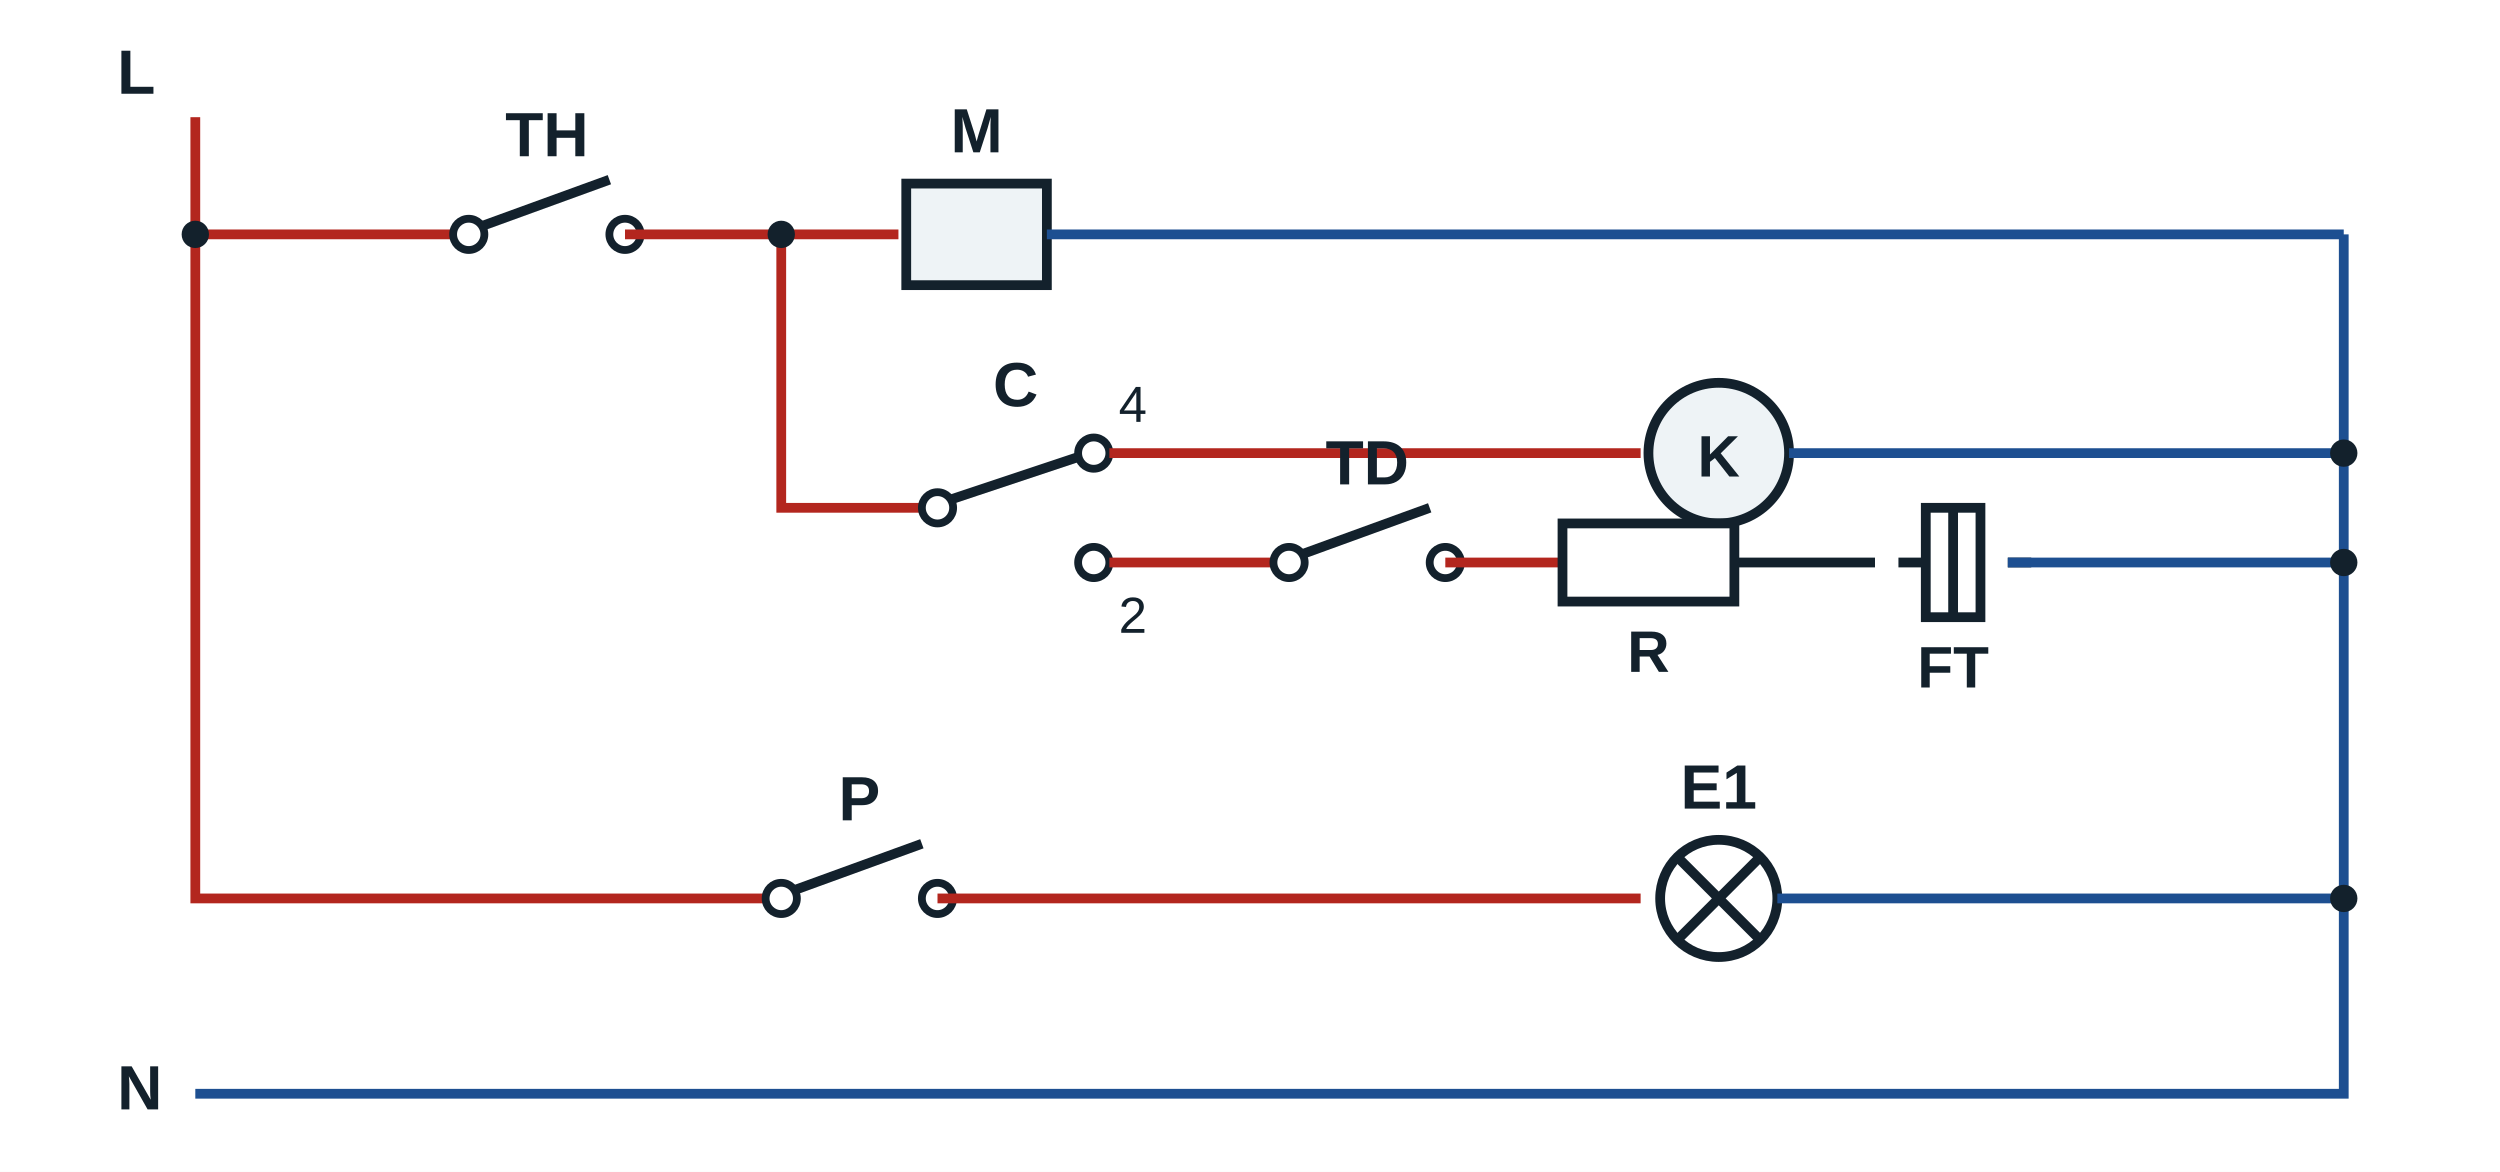
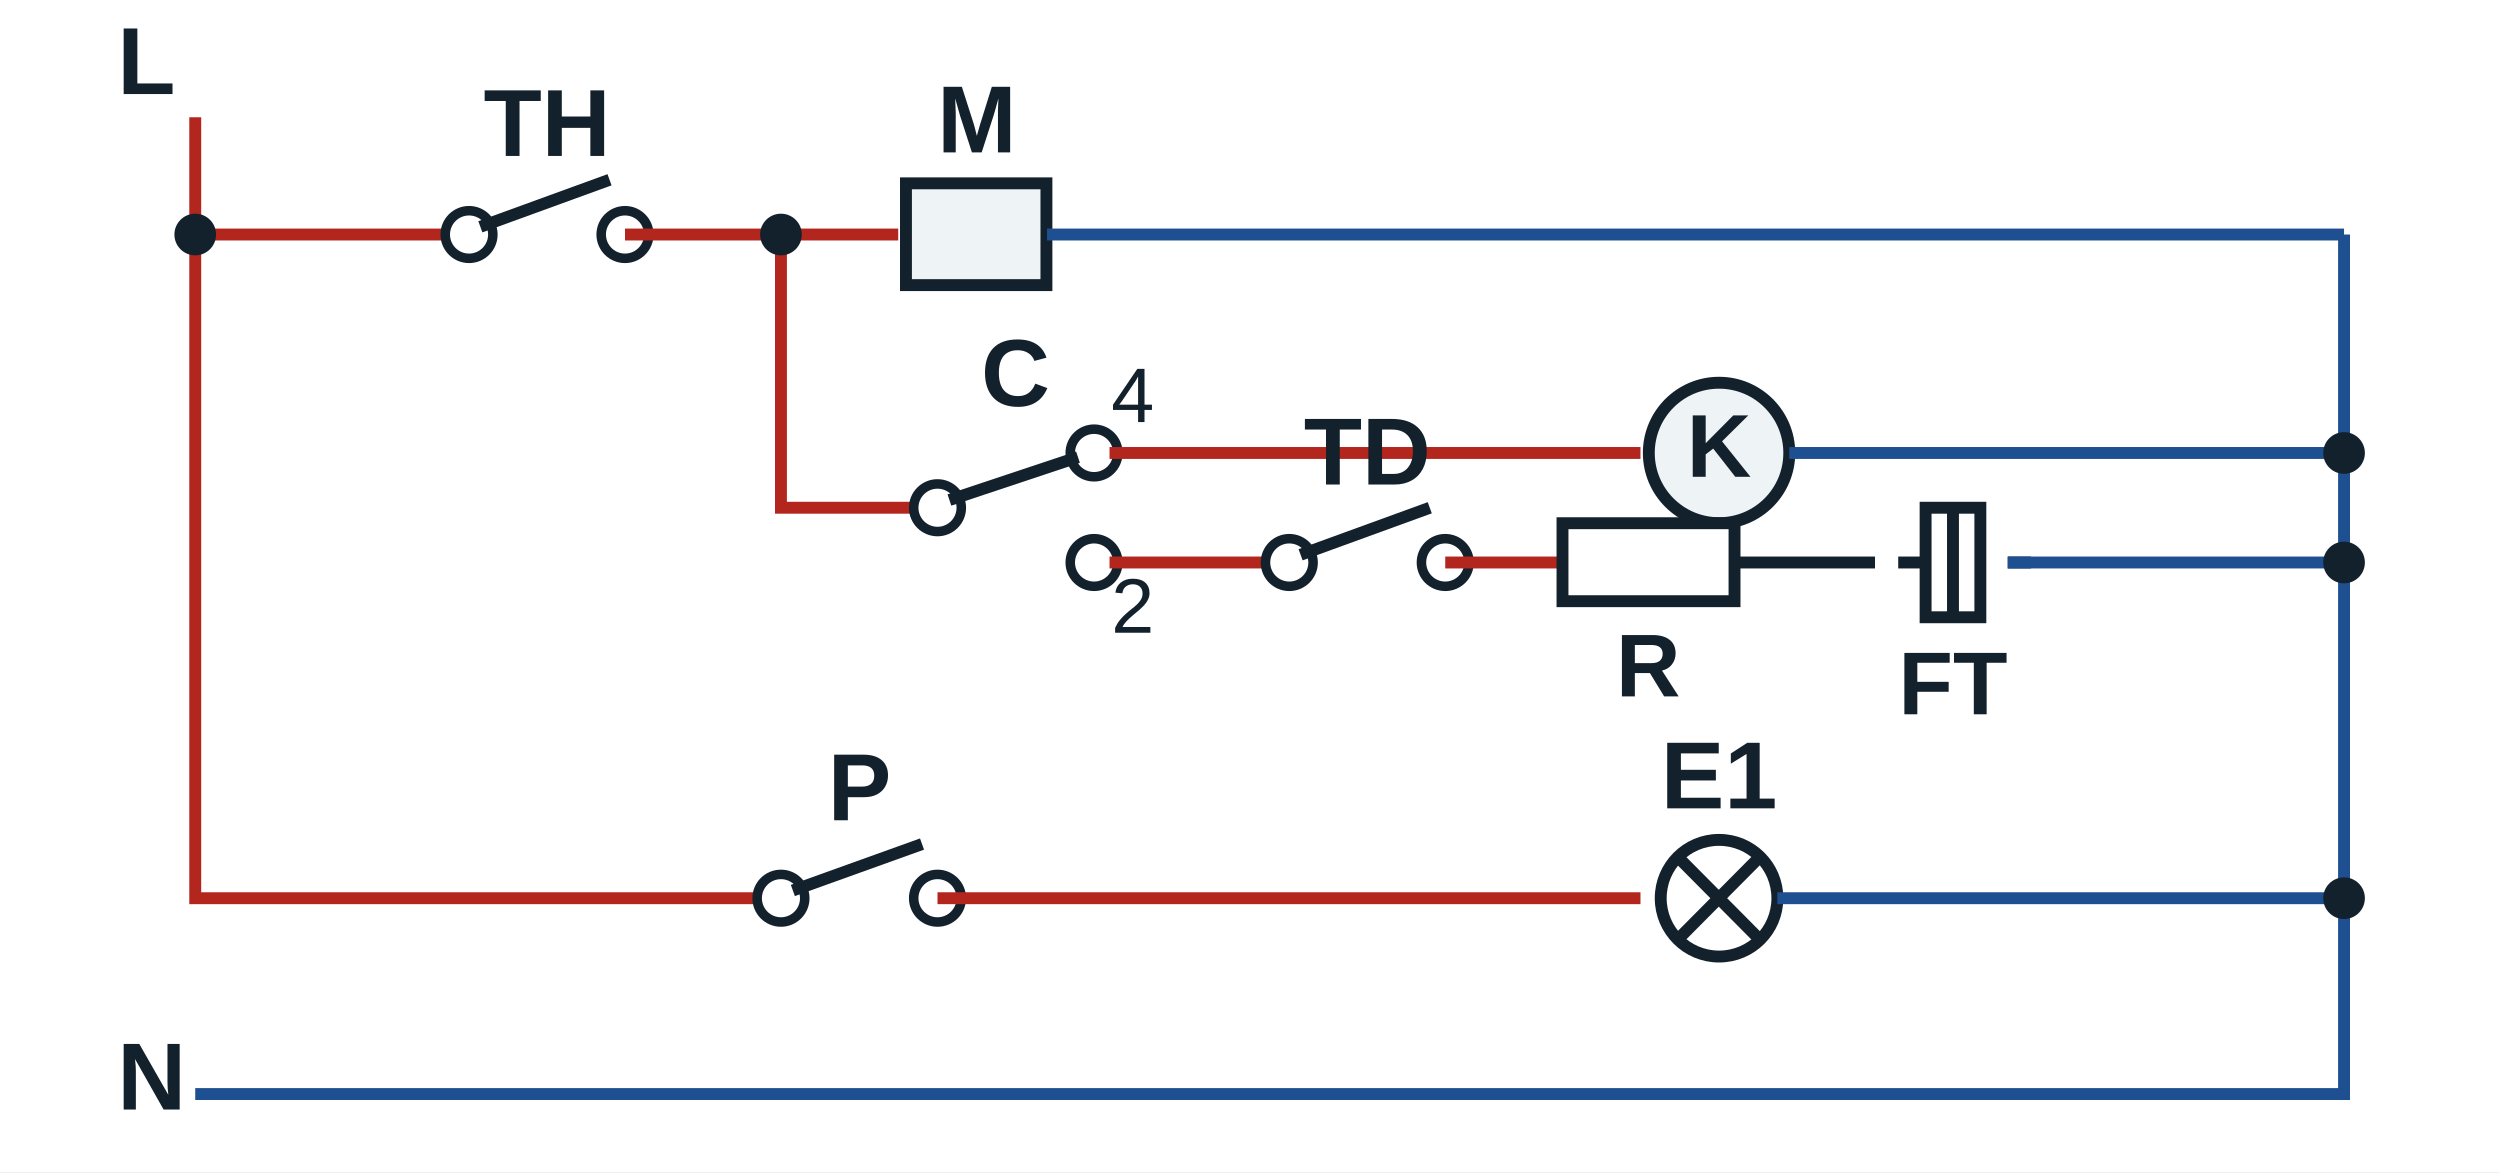
- <svg xmlns="http://www.w3.org/2000/svg" viewBox="0 0 640 300" font-family="Arial, sans-serif">
-   <rect width="640" height="300" fill="#fff" />
-   <text x="30" y="24" font-size="16" text-anchor="start" fill="#13212c" font-weight="bold">L</text>
-   <text x="30" y="284" font-size="16" text-anchor="start" fill="#13212c" font-weight="bold">N</text>
-   <path d="M50 30V60H120" fill="none" stroke="#b3261e" stroke-width="2.5" />
-   <path d="M50 280H600V60" fill="none" stroke="#1d4f91" stroke-width="2.5" />
-   <circle cx="120" cy="60" r="4" fill="#fff" stroke="#13212c" stroke-width="2" />
-   <circle cx="160" cy="60" r="4" fill="#fff" stroke="#13212c" stroke-width="2" />
-   <path d="M123 58L156 46" fill="none" stroke="#13212c" stroke-width="2.5" />
-   <text x="140" y="40" font-size="16" text-anchor="middle" fill="#13212c" font-weight="bold">TH</text>
-   <path d="M160 60H230" fill="none" stroke="#b3261e" stroke-width="2.5" />
-   <rect x="232" y="47" width="36" height="26" fill="#eef3f6" stroke="#13212c" stroke-width="2.5" />
-   <text x="250" y="39" font-size="16" text-anchor="middle" fill="#13212c" font-weight="bold">M</text>
-   <path d="M232 60V60M268 60H600" fill="none" stroke="#1d4f91" stroke-width="0" />
-   <path d="M268 60H600" fill="none" stroke="#1d4f91" stroke-width="2.5" />
-   <path d="M200 60V130H240" fill="none" stroke="#b3261e" stroke-width="2.5" />
-   <circle cx="200" cy="60" r="3.5" fill="#13212c" />
-   <circle cx="240" cy="130" r="4" fill="#fff" stroke="#13212c" stroke-width="2" />
-   <circle cx="280" cy="116" r="4" fill="#fff" stroke="#13212c" stroke-width="2" />
-   <circle cx="280" cy="144" r="4" fill="#fff" stroke="#13212c" stroke-width="2" />
-   <path d="M243 128L276 117" fill="none" stroke="#13212c" stroke-width="2.5" />
-   <text x="260" y="104" font-size="16" text-anchor="middle" fill="#13212c" font-weight="bold">C</text>
-   <text x="290" y="108" font-size="13" text-anchor="middle" fill="#13212c">4</text>
-   <text x="290" y="162" font-size="13" text-anchor="middle" fill="#13212c">2</text>
-   <path d="M284 116H420" fill="none" stroke="#b3261e" stroke-width="2.5" />
-   <circle cx="440" cy="116" r="18" fill="#eef3f6" stroke="#13212c" stroke-width="2.5" />
-   <text x="440" y="122" font-size="15" text-anchor="middle" fill="#13212c" font-weight="bold">K</text>
-   <path d="M458 116H600" fill="none" stroke="#1d4f91" stroke-width="2.5" />
-   <circle cx="600" cy="116" r="3.5" fill="#13212c" />
-   <path d="M284 144H330" fill="none" stroke="#b3261e" stroke-width="2.5" />
-   <circle cx="330" cy="144" r="4" fill="#fff" stroke="#13212c" stroke-width="2" />
-   <circle cx="370" cy="144" r="4" fill="#fff" stroke="#13212c" stroke-width="2" />
-   <path d="M333 142L366 130" fill="none" stroke="#13212c" stroke-width="2.5" />
-   <text x="350" y="124" font-size="16" text-anchor="middle" fill="#13212c" font-weight="bold">TD</text>
-   <path d="M370 144H400" fill="none" stroke="#b3261e" stroke-width="2.5" />
-   <rect x="400" y="134" width="44" height="20" fill="#fff" stroke="#13212c" stroke-width="2.5" />
-   <text x="422" y="172" font-size="15" text-anchor="middle" fill="#13212c" font-weight="bold">R</text>
-   <path d="M444 144H480" fill="none" stroke="#13212c" stroke-width="2.5" />
-   <rect x="493" y="130" width="14" height="28" fill="#fff" stroke="#13212c" stroke-width="2.5" />
-   <path d="M500 130V158" fill="none" stroke="#13212c" stroke-width="2.5" />
-   <text x="486" y="150" font-size="16" text-anchor="end" fill="#13212c" font-weight="bold" />
-   <path d="M486 144H492M514 144H520" fill="none" stroke="#13212c" stroke-width="2.5" />
-   <text x="500" y="176" font-size="15" text-anchor="middle" fill="#13212c" font-weight="bold">FT</text>
-   <path d="M514 144H600" fill="none" stroke="#1d4f91" stroke-width="2.5" />
-   <circle cx="600" cy="144" r="3.5" fill="#13212c" />
-   <path d="M50 60V230H200" fill="none" stroke="#b3261e" stroke-width="2.5" />
-   <circle cx="50" cy="60" r="3.5" fill="#13212c" />
-   <circle cx="200" cy="230" r="4" fill="#fff" stroke="#13212c" stroke-width="2" />
-   <circle cx="240" cy="230" r="4" fill="#fff" stroke="#13212c" stroke-width="2" />
-   <path d="M203 228L236 216" fill="none" stroke="#13212c" stroke-width="2.5" />
-   <text x="220" y="210" font-size="16" text-anchor="middle" fill="#13212c" font-weight="bold">P</text>
-   <path d="M240 230H420" fill="none" stroke="#b3261e" stroke-width="2.5" />
-   <circle cx="440" cy="230" r="15" fill="#fff" stroke="#13212c" stroke-width="2.5" />
-   <path d="M429.5 219.5L450.5 240.5M450.5 219.5L429.5 240.5" fill="none" stroke="#13212c" stroke-width="2.5" />
-   <text x="440" y="207" font-size="16" text-anchor="middle" fill="#13212c" font-weight="bold">E1</text>
-   <path d="M455 230H600" fill="none" stroke="#1d4f91" stroke-width="2.5" />
-   <circle cx="600" cy="230" r="3.5" fill="#13212c" />
+ <svg xmlns="http://www.w3.org/2000/svg" viewBox="0 0 420 196.9" font-family="Arial, sans-serif">
+   <rect width="420" height="196.9" fill="#fff" />
+   <text x="19.7" y="15.8" font-size="16" text-anchor="start" fill="#13212c" font-weight="bold">L</text>
+   <text x="19.7" y="186.4" font-size="16" text-anchor="start" fill="#13212c" font-weight="bold">N</text>
+   <path d="M32.8 19.7V39.4H78.8" fill="none" stroke="#b3261e" stroke-width="2" />
+   <path d="M32.8 183.8H393.8V39.4" fill="none" stroke="#1d4f91" stroke-width="2" />
+   <circle cx="78.8" cy="39.4" r="4" fill="#fff" stroke="#13212c" stroke-width="1.6" />
+   <circle cx="105" cy="39.4" r="4" fill="#fff" stroke="#13212c" stroke-width="1.6" />
+   <path d="M80.7 38.1L102.4 30.2" fill="none" stroke="#13212c" stroke-width="2" />
+   <text x="91.9" y="26.2" font-size="16" text-anchor="middle" fill="#13212c" font-weight="bold">TH</text>
+   <path d="M105 39.4H150.9" fill="none" stroke="#b3261e" stroke-width="2" />
+   <rect x="152.2" y="30.8" width="23.6" height="17.1" fill="#eef3f6" stroke="#13212c" stroke-width="2" />
+   <text x="164.1" y="25.6" font-size="16" text-anchor="middle" fill="#13212c" font-weight="bold">M</text>
+   <path d="M152.2 39.4V39.4M175.9 39.4H393.8" fill="none" stroke="#1d4f91" stroke-width="0" />
+   <path d="M175.9 39.4H393.8" fill="none" stroke="#1d4f91" stroke-width="2" />
+   <path d="M131.2 39.4V85.3H157.5" fill="none" stroke="#b3261e" stroke-width="2" />
+   <circle cx="131.2" cy="39.4" r="3.5" fill="#13212c" />
+   <circle cx="157.5" cy="85.3" r="4" fill="#fff" stroke="#13212c" stroke-width="1.6" />
+   <circle cx="183.8" cy="76.1" r="4" fill="#fff" stroke="#13212c" stroke-width="1.6" />
+   <circle cx="183.8" cy="94.5" r="4" fill="#fff" stroke="#13212c" stroke-width="1.6" />
+   <path d="M159.5 84L181.1 76.8" fill="none" stroke="#13212c" stroke-width="2" />
+   <text x="170.6" y="68.2" font-size="16" text-anchor="middle" fill="#13212c" font-weight="bold">C</text>
+   <text x="190.3" y="70.9" font-size="13" text-anchor="middle" fill="#13212c">4</text>
+   <text x="190.3" y="106.3" font-size="13" text-anchor="middle" fill="#13212c">2</text>
+   <path d="M186.4 76.1H275.6" fill="none" stroke="#b3261e" stroke-width="2" />
+   <circle cx="288.8" cy="76.1" r="11.8" fill="#eef3f6" stroke="#13212c" stroke-width="2" />
+   <text x="288.8" y="80.1" font-size="15" text-anchor="middle" fill="#13212c" font-weight="bold">K</text>
+   <path d="M300.6 76.1H393.8" fill="none" stroke="#1d4f91" stroke-width="2" />
+   <circle cx="393.8" cy="76.1" r="3.5" fill="#13212c" />
+   <path d="M186.4 94.5H216.6" fill="none" stroke="#b3261e" stroke-width="2" />
+   <circle cx="216.6" cy="94.5" r="4" fill="#fff" stroke="#13212c" stroke-width="1.6" />
+   <circle cx="242.8" cy="94.5" r="4" fill="#fff" stroke="#13212c" stroke-width="1.6" />
+   <path d="M218.5 93.2L240.2 85.3" fill="none" stroke="#13212c" stroke-width="2" />
+   <text x="229.7" y="81.4" font-size="16" text-anchor="middle" fill="#13212c" font-weight="bold">TD</text>
+   <path d="M242.8 94.5H262.5" fill="none" stroke="#b3261e" stroke-width="2" />
+   <rect x="262.5" y="87.9" width="28.9" height="13.1" fill="#fff" stroke="#13212c" stroke-width="2" />
+   <text x="276.9" y="117" font-size="15" text-anchor="middle" fill="#13212c" font-weight="bold">R</text>
+   <path d="M291.4 94.5H315" fill="none" stroke="#13212c" stroke-width="2" />
+   <rect x="323.5" y="85.3" width="9.2" height="18.4" fill="#fff" stroke="#13212c" stroke-width="2" />
+   <path d="M328.1 85.3V103.7" fill="none" stroke="#13212c" stroke-width="2" />
+   <text x="318.9" y="98.4" font-size="16" text-anchor="end" fill="#13212c" font-weight="bold" />
+   <path d="M318.9 94.5H322.9M337.3 94.5H341.2" fill="none" stroke="#13212c" stroke-width="2" />
+   <text x="328.1" y="120" font-size="15" text-anchor="middle" fill="#13212c" font-weight="bold">FT</text>
+   <path d="M337.3 94.5H393.8" fill="none" stroke="#1d4f91" stroke-width="2" />
+   <circle cx="393.8" cy="94.5" r="3.5" fill="#13212c" />
+   <path d="M32.8 39.4V150.9H131.2" fill="none" stroke="#b3261e" stroke-width="2" />
+   <circle cx="32.8" cy="39.4" r="3.5" fill="#13212c" />
+   <circle cx="131.2" cy="150.9" r="4" fill="#fff" stroke="#13212c" stroke-width="1.6" />
+   <circle cx="157.5" cy="150.9" r="4" fill="#fff" stroke="#13212c" stroke-width="1.6" />
+   <path d="M133.2 149.6L154.9 141.8" fill="none" stroke="#13212c" stroke-width="2" />
+   <text x="144.4" y="137.8" font-size="16" text-anchor="middle" fill="#13212c" font-weight="bold">P</text>
+   <path d="M157.5 150.9H275.6" fill="none" stroke="#b3261e" stroke-width="2" />
+   <circle cx="288.8" cy="150.9" r="9.8" fill="#fff" stroke="#13212c" stroke-width="2" />
+   <path d="M281.9 144L295.6 157.8M295.6 144L281.9 157.8" fill="none" stroke="#13212c" stroke-width="2" />
+   <text x="288.8" y="135.8" font-size="16" text-anchor="middle" fill="#13212c" font-weight="bold">E1</text>
+   <path d="M298.6 150.9H393.8" fill="none" stroke="#1d4f91" stroke-width="2" />
+   <circle cx="393.8" cy="150.9" r="3.5" fill="#13212c" />
</svg>
